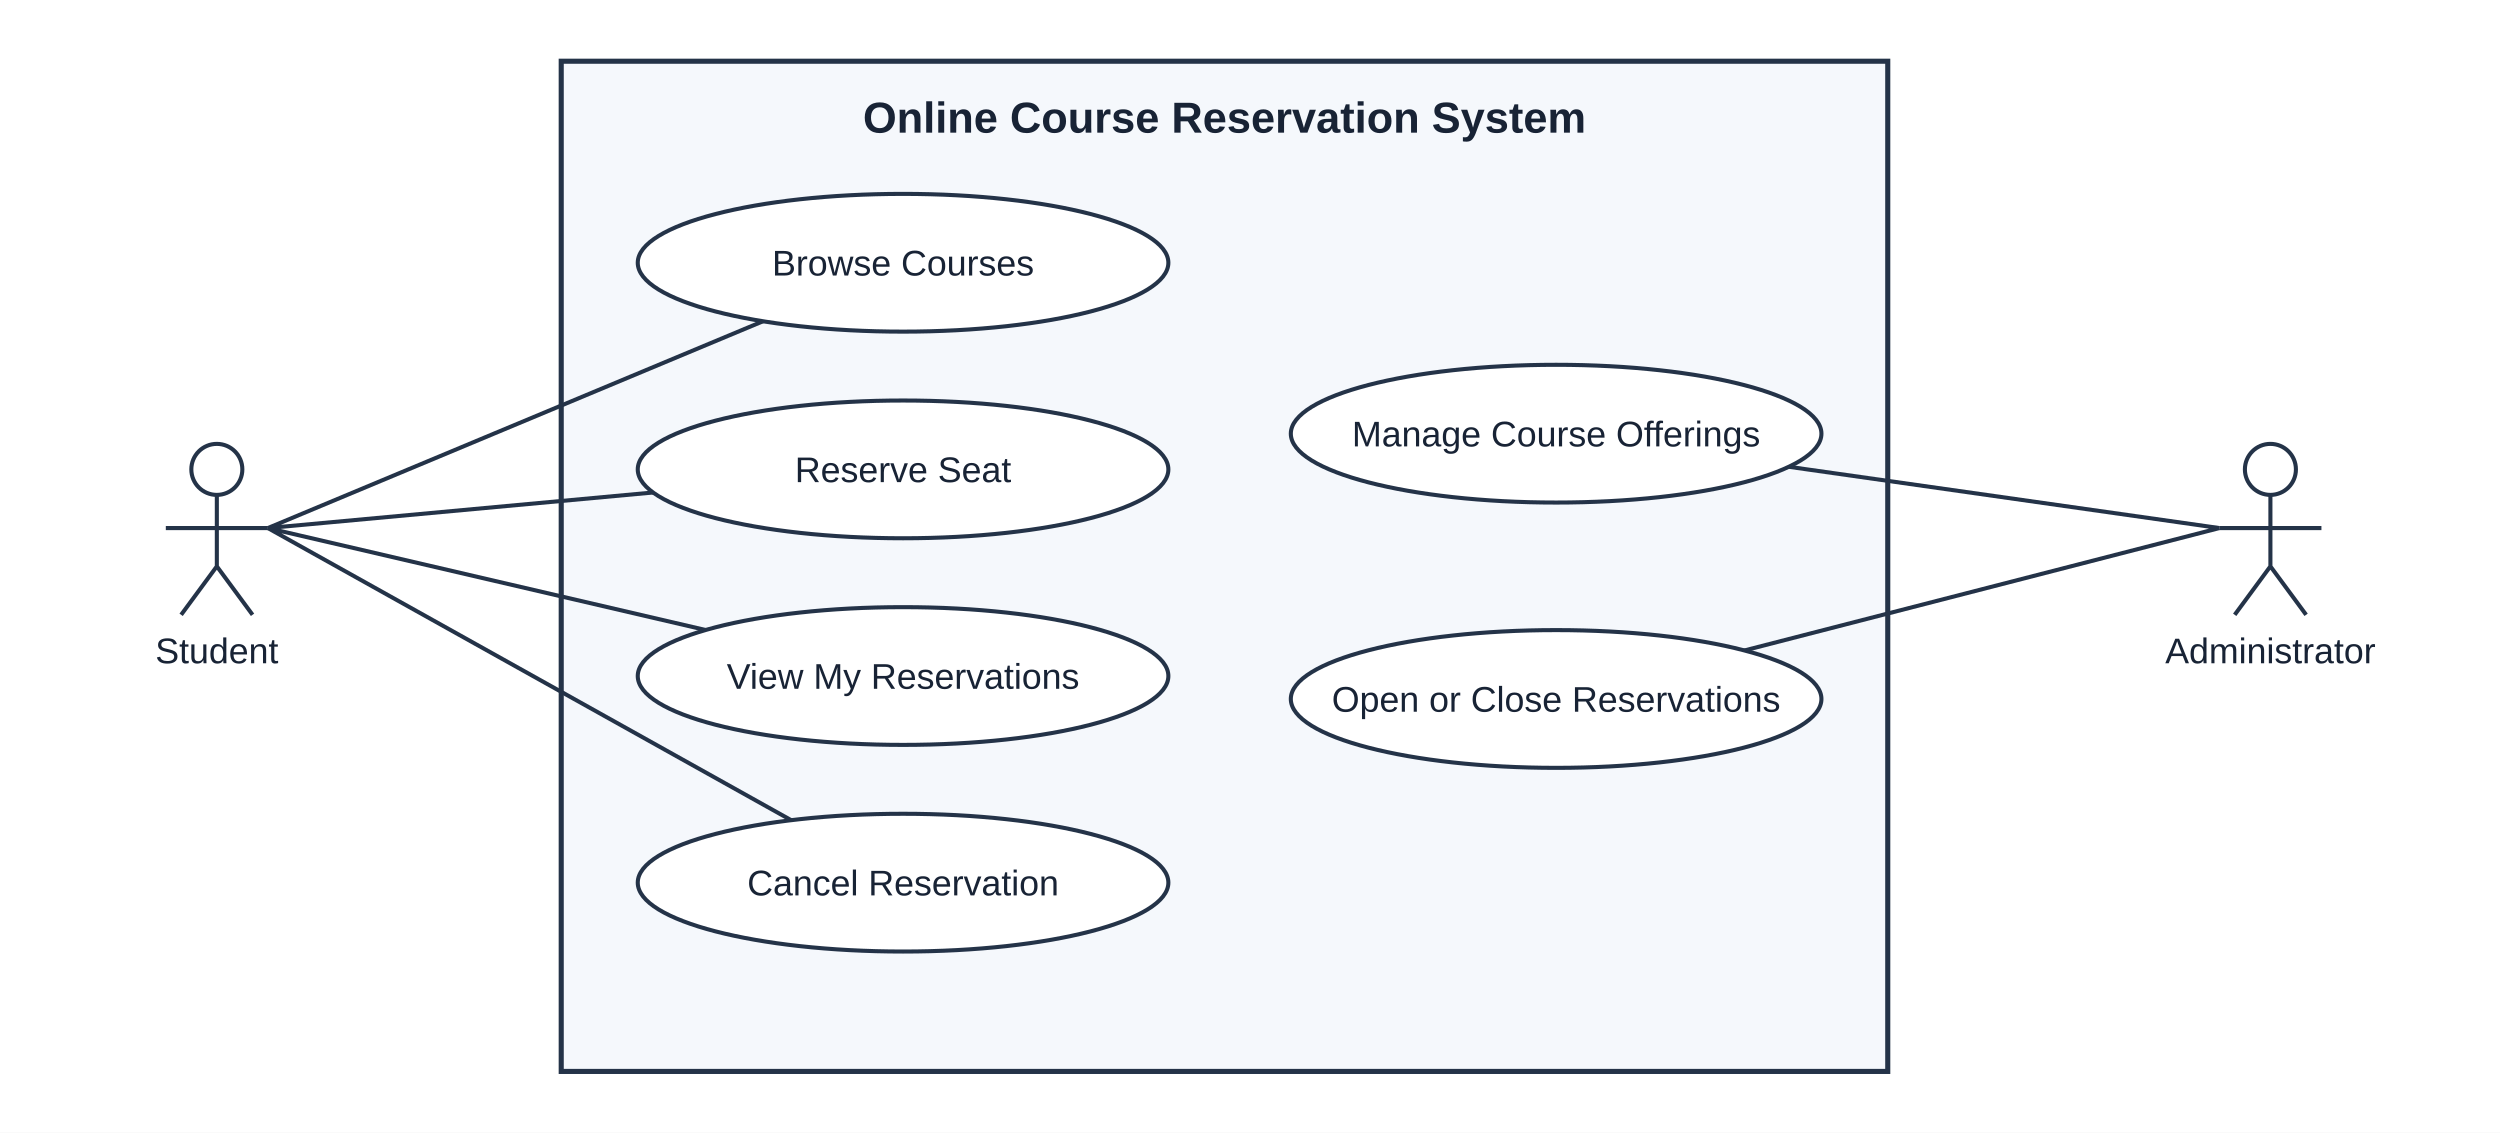
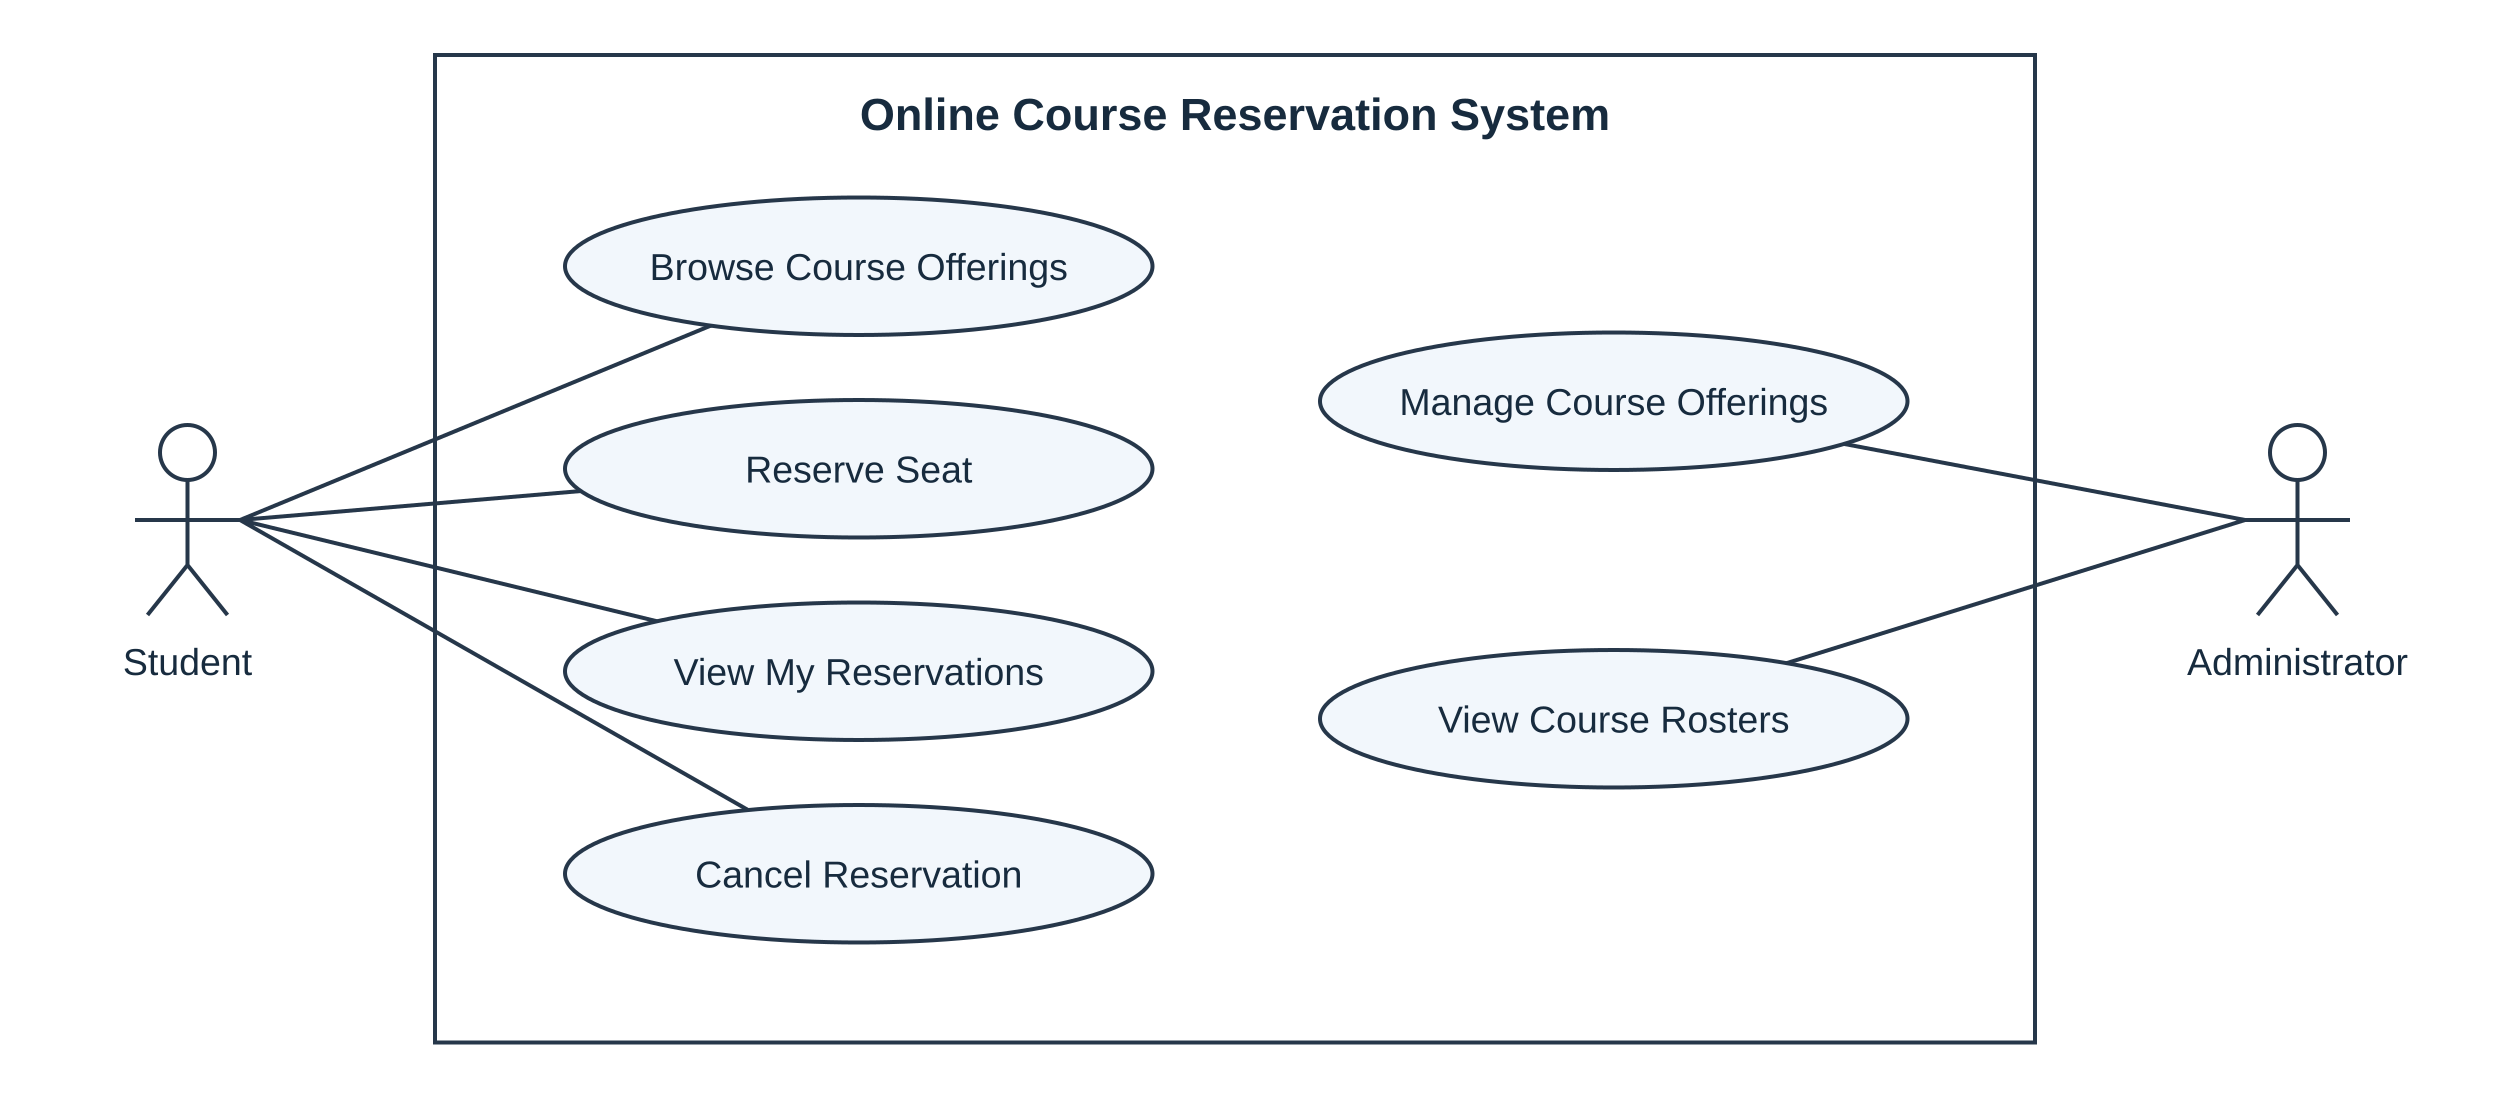
- <svg xmlns="http://www.w3.org/2000/svg" viewBox="0 0 980 444" width="980" height="444" role="img" aria-labelledby="title description">
-   <rect width="980" height="444" fill="white" />
-   <rect x="220" y="24" width="520" height="396" fill="#f5f8fc" stroke="#243348" stroke-width="2" />
-   <g fill="none" stroke="#243348" stroke-width="1.6">
-     <path d="M105 207 L354 103 M105 207 L354 184 M105 207 L354 265 M105 207 L354 346 M870 207 L610 170 M870 207 L610 274" />
-     <circle cx="85" cy="184" r="10" />
-     <path d="M85 194 V222 M65 207 H105 M85 222 L71 241 M85 222 L99 241" />
-     <circle cx="890" cy="184" r="10" />
-     <path d="M890 194 V222 M870 207 H910 M890 222 L876 241 M890 222 L904 241" />
-     <g fill="white">
-       <ellipse cx="354" cy="103" rx="104" ry="27" />
-       <ellipse cx="354" cy="184" rx="104" ry="27" />
-       <ellipse cx="354" cy="265" rx="104" ry="27" />
-       <ellipse cx="354" cy="346" rx="104" ry="27" />
-       <ellipse cx="610" cy="170" rx="104" ry="27" />
-       <ellipse cx="610" cy="274" rx="104" ry="27" />
-     </g>
+ <svg xmlns="http://www.w3.org/2000/svg" viewBox="0 0 1000 440" width="1000" height="440" role="img" aria-labelledby="title">
+   <rect width="1000" height="440" fill="white" />
+   <g stroke="#26374a" stroke-width="1.6" fill="none">
+     <rect x="174" y="22" width="640" height="395" />
+     <path d="M96 208 L343 106 M96 208 L343 187 M96 208 L343 268 M96 208 L343 349 M898 208 L645 160 M898 208 L645 287" />
+     <circle cx="75" cy="181" r="11" />
+     <path d="M75 192v34m-21-18h42m-21 18-16 20m16-20 16 20" />
+     <circle cx="919" cy="181" r="11" />
+     <path d="M919 192v34m-21-18h42m-21 18-16 20m16-20 16 20" />
  </g>
-   <g fill="#182335" font-family="Arial, sans-serif" font-size="14" text-anchor="middle">
-     <text x="480" y="52" font-size="17" font-weight="bold">Online Course Reservation System</text>
-     <text x="85" y="260">Student</text>
-     <text x="890" y="260">Administrator</text>
-     <text x="354" y="108">Browse Courses</text>
-     <text x="354" y="189">Reserve Seat</text>
-     <text x="354" y="270">View My Reservations</text>
-     <text x="354" y="351">Cancel Reservation</text>
-     <text x="610" y="175">Manage Course Offerings</text>
-     <text x="610" y="279">Open or Close Reservations</text>
+   <g fill="#f2f7fc" stroke="#26374a" stroke-width="1.6">
+     <ellipse cx="343.5" cy="106.5" rx="117.5" ry="27.5" />
+     <ellipse cx="343.5" cy="187.5" rx="117.5" ry="27.5" />
+     <ellipse cx="343.5" cy="268.5" rx="117.5" ry="27.5" />
+     <ellipse cx="343.5" cy="349.5" rx="117.5" ry="27.5" />
+     <ellipse cx="645.5" cy="160.5" rx="117.5" ry="27.5" />
+     <ellipse cx="645.5" cy="287.5" rx="117.5" ry="27.5" />
+   </g>
+   <g font-family="Arial, sans-serif" font-size="15" fill="#172b3e" text-anchor="middle">
+     <text x="494" y="52" font-size="18" font-weight="bold">Online Course Reservation System</text>
+     <text x="75" y="270">Student</text>
+     <text x="919" y="270">Administrator</text>
+     <text x="343.5" y="112">Browse Course Offerings</text>
+     <text x="343.5" y="193">Reserve Seat</text>
+     <text x="343.5" y="274">View My Reservations</text>
+     <text x="343.5" y="355">Cancel Reservation</text>
+     <text x="645.5" y="166">Manage Course Offerings</text>
+     <text x="645.5" y="293">View Course Rosters</text>
  </g>
</svg>
